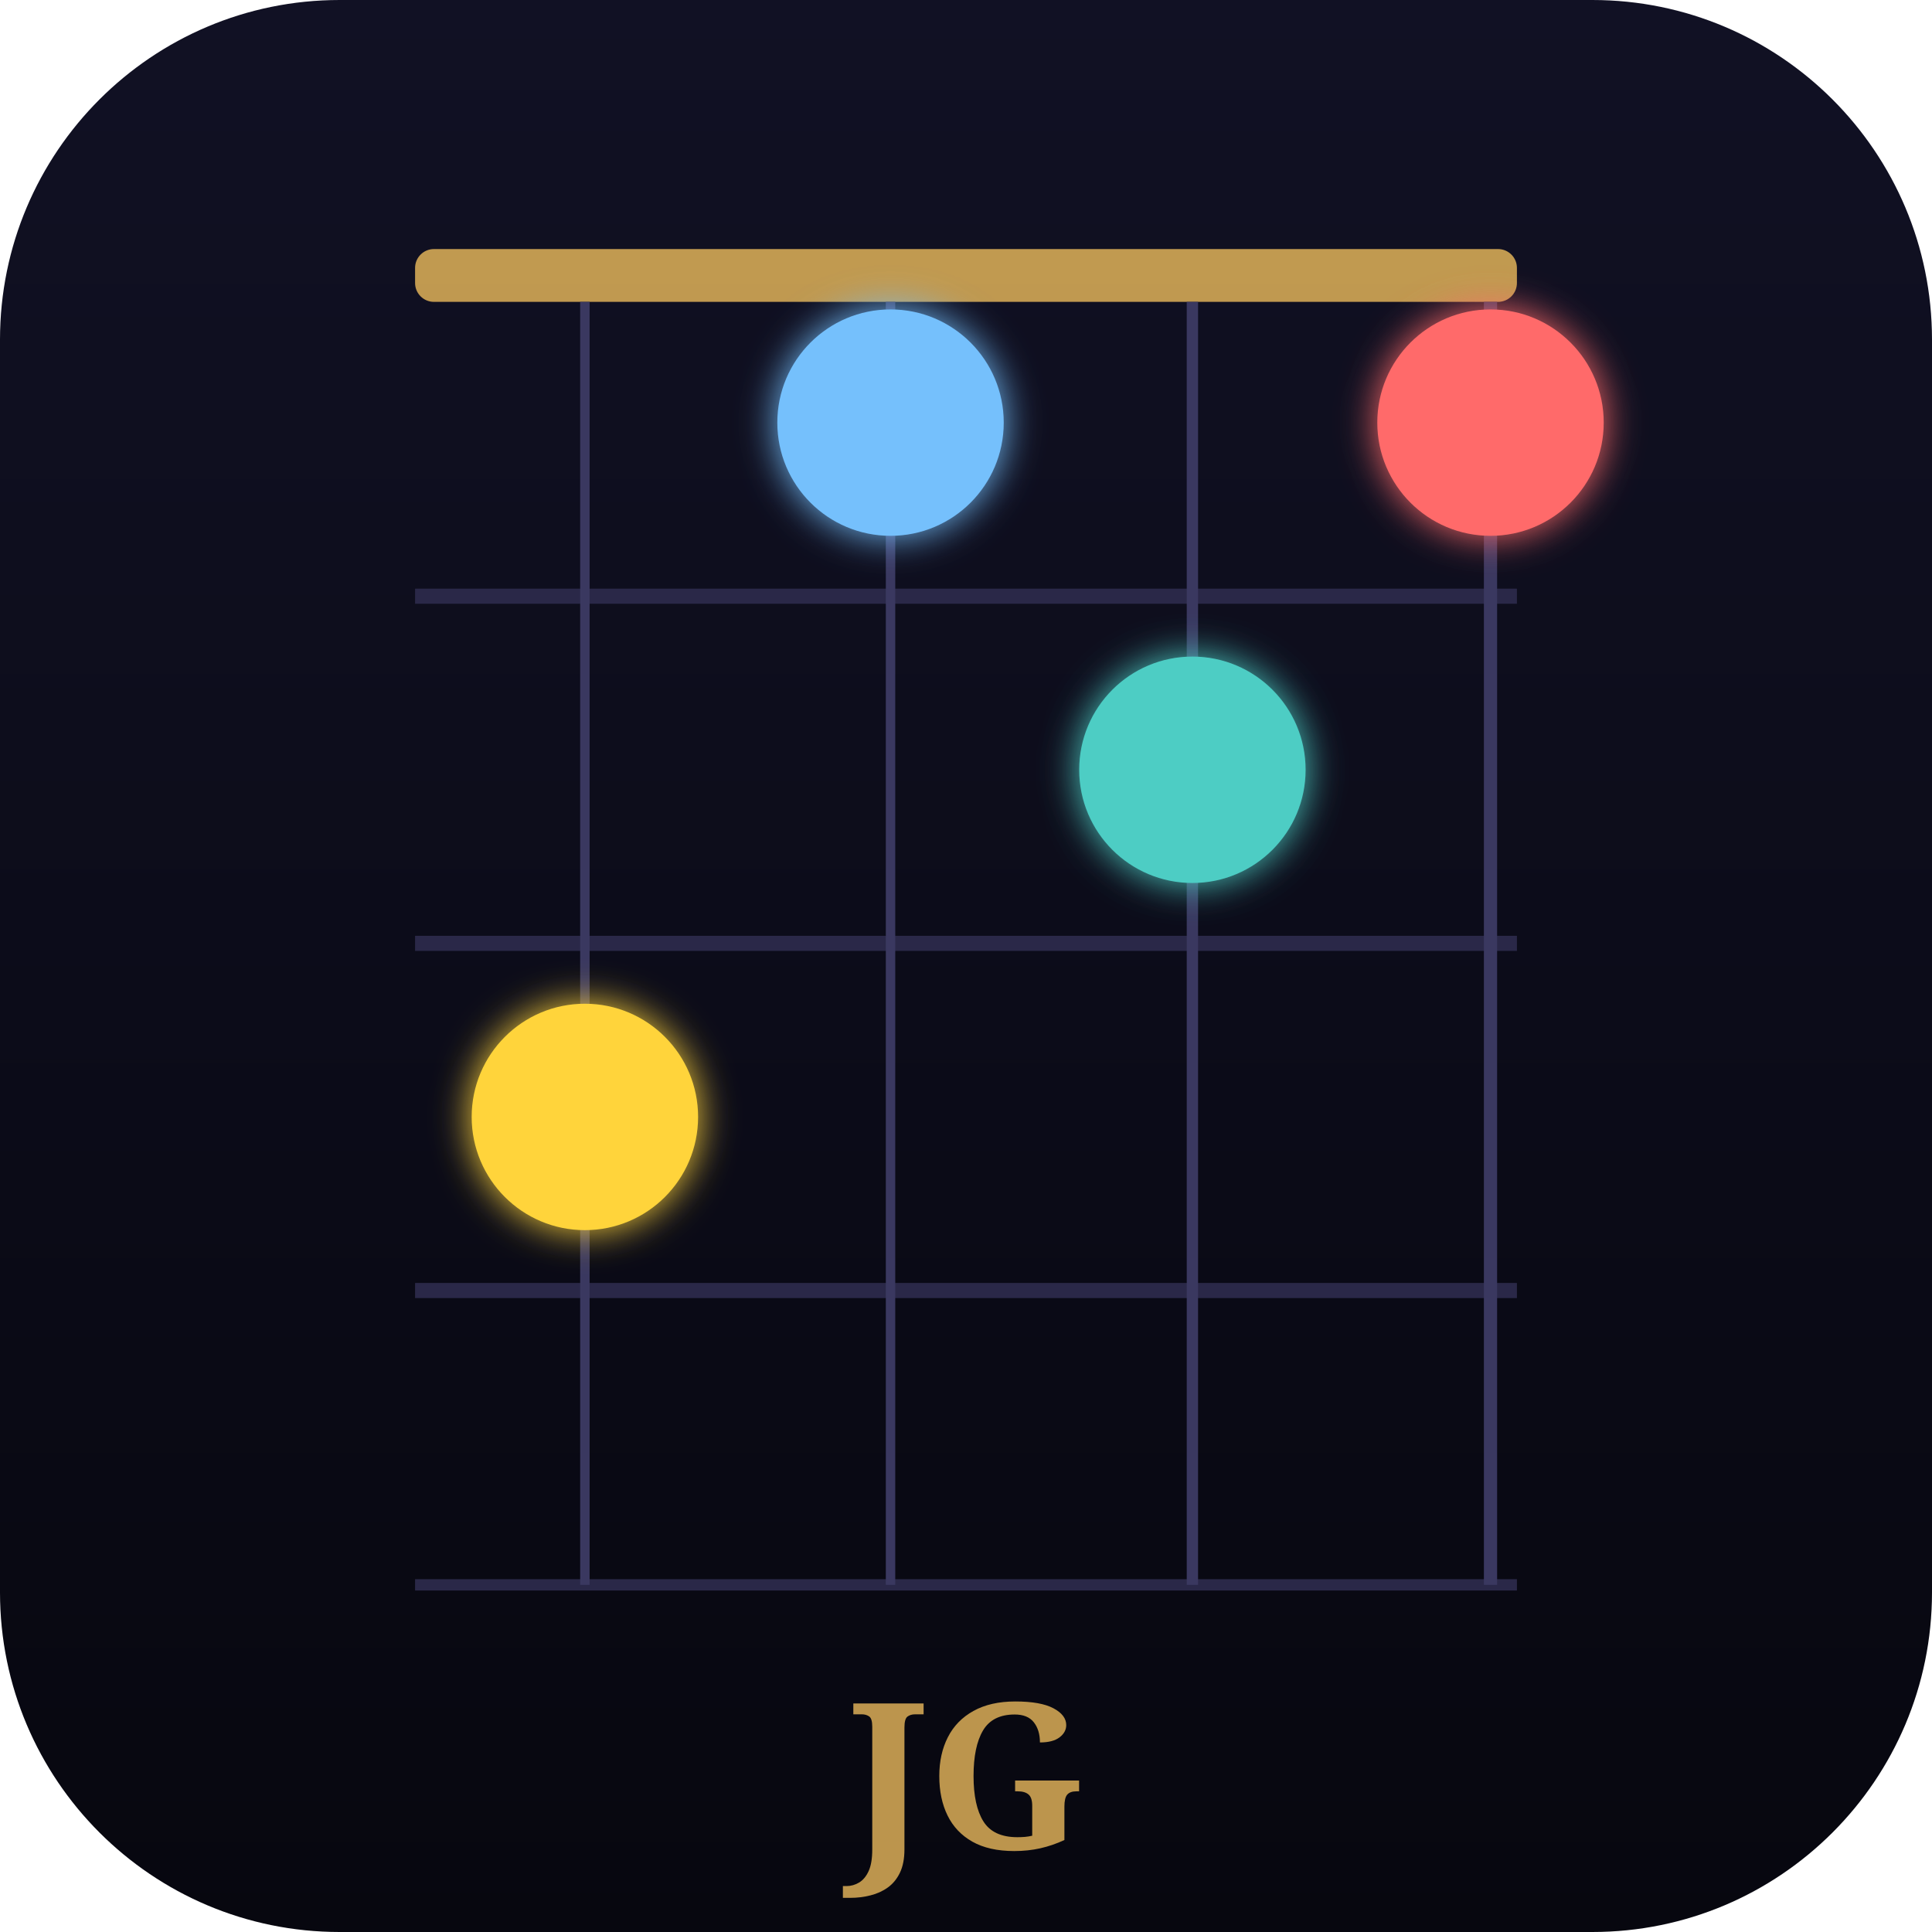
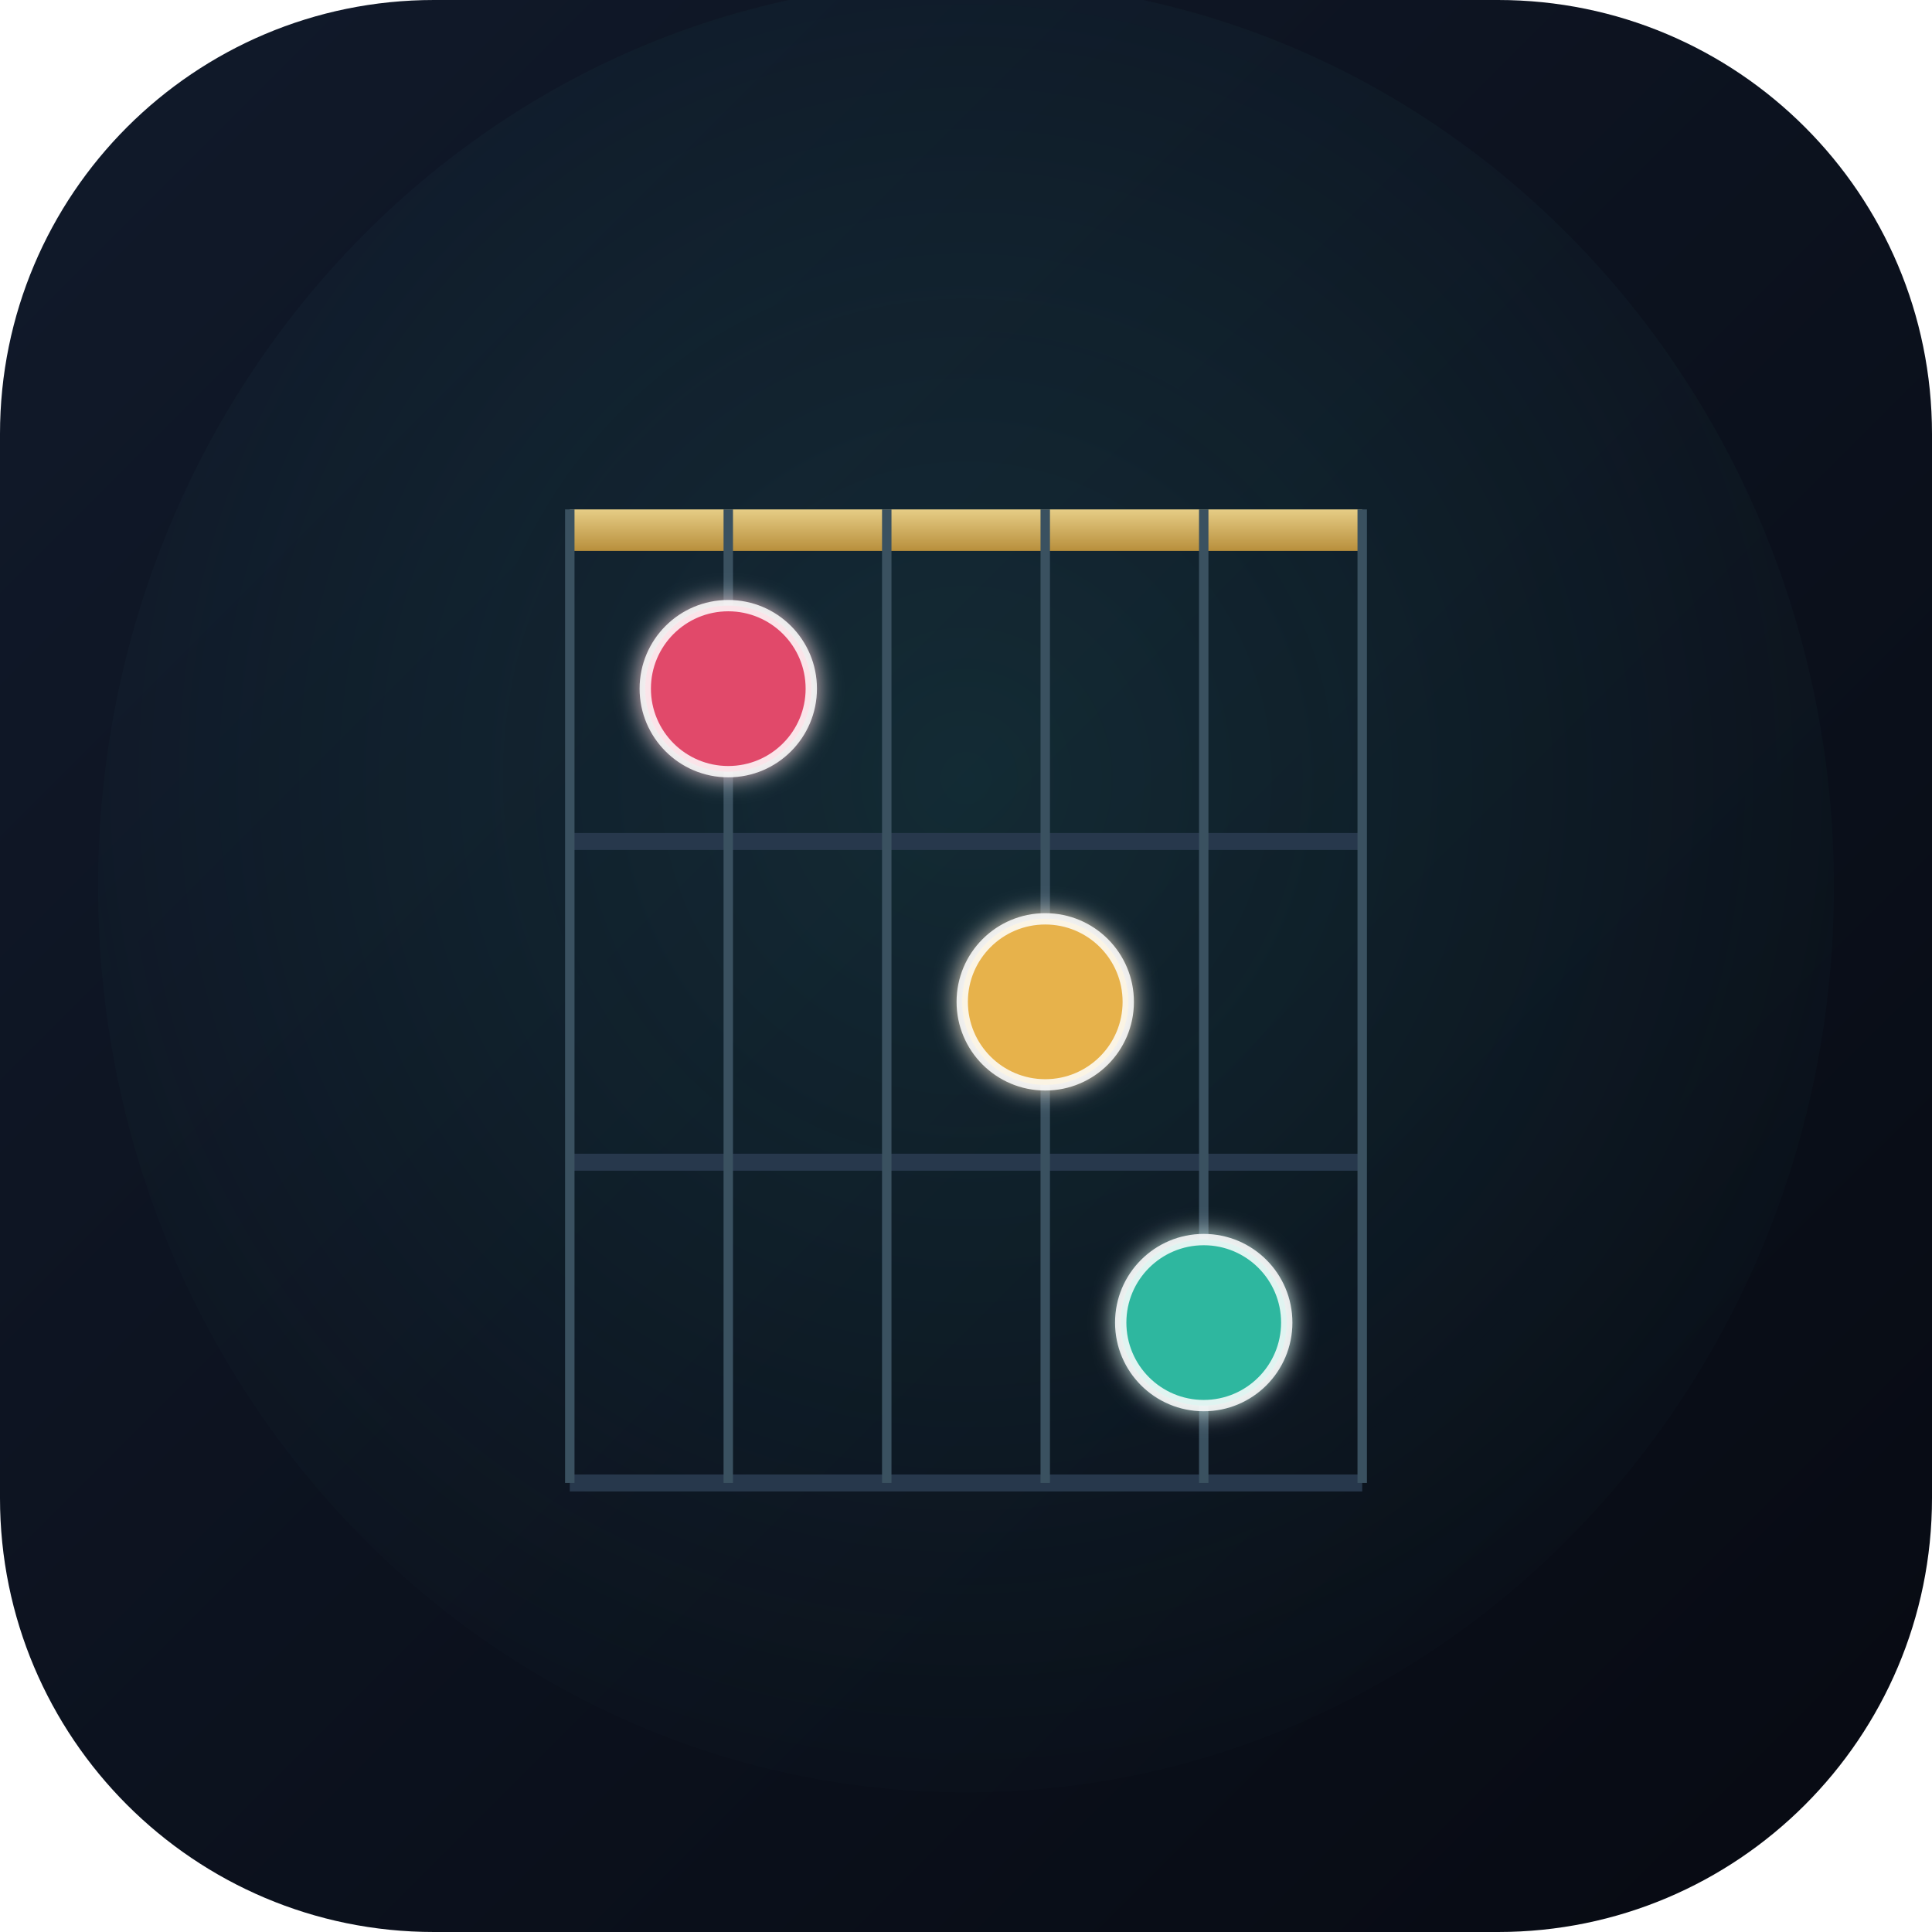
- <svg xmlns="http://www.w3.org/2000/svg" viewBox="0 0 512 512">
+ <svg xmlns="http://www.w3.org/2000/svg" width="1024" height="1024" viewBox="0 0 1024 1024">
  <defs>
-     <linearGradient id="bg" x1="0" y1="0" x2="0" y2="1">
-       <stop offset="0%" stop-color="#111124" />
-       <stop offset="100%" stop-color="#07070f" />
+     <linearGradient id="bg" x1="0" y1="0" x2="1" y2="1">
+       <stop offset="0%" stop-color="#111a2b" />
+       <stop offset="100%" stop-color="#070a12" />
    </linearGradient>
-     <filter id="glow" x="-40%" y="-40%" width="180%" height="180%">
-       <feGaussianBlur stdDeviation="5" result="b" />
+     <radialGradient id="glow" cx="50%" cy="44%" r="60%">
+       <stop offset="0%" stop-color="#3FC9BE" stop-opacity="0.13" />
+       <stop offset="100%" stop-color="#3FC9BE" stop-opacity="0" />
+     </radialGradient>
+     <linearGradient id="nut" x1="0" y1="0" x2="0" y2="1">
+       <stop offset="0%" stop-color="#e6cd86" />
+       <stop offset="100%" stop-color="#b88f3c" />
+     </linearGradient>
+     <filter id="ng" x="-60%" y="-60%" width="220%" height="220%">
+       <feGaussianBlur stdDeviation="6" result="b" />
      <feMerge>
        <feMergeNode in="b" />
        <feMergeNode in="SourceGraphic" />
      </feMerge>
    </filter>
  </defs>
-   <rect width="512" height="512" rx="90" fill="url(#bg)" />
-   <rect x="110" y="66" width="292" height="14" rx="5" fill="#d4a855" opacity="0.9" />
-   <line x1="110" y1="158" x2="402" y2="158" stroke="#2a2848" stroke-width="4" />
-   <line x1="110" y1="250" x2="402" y2="250" stroke="#2a2848" stroke-width="4" />
-   <line x1="110" y1="342" x2="402" y2="342" stroke="#2a2848" stroke-width="4" />
-   <line x1="110" y1="420" x2="402" y2="420" stroke="#2a2848" stroke-width="3" />
-   <line x1="155" y1="80" x2="155" y2="420" stroke="#3a3860" stroke-width="2.5" />
-   <line x1="236" y1="80" x2="236" y2="420" stroke="#3a3860" stroke-width="2.5" />
-   <line x1="316" y1="80" x2="316" y2="420" stroke="#3a3860" stroke-width="3" />
-   <line x1="395" y1="80" x2="395" y2="420" stroke="#3a3860" stroke-width="3.5" />
-   <circle cx="395" cy="112" r="30" fill="#FF6B6B" filter="url(#glow)" />
-   <circle cx="316" cy="204" r="30" fill="#4ECDC4" filter="url(#glow)" />
-   <circle cx="236" cy="112" r="30" fill="#74C0FC" filter="url(#glow)" />
-   <circle cx="155" cy="296" r="30" fill="#FFD43B" filter="url(#glow)" />
-   <text x="256" y="490" text-anchor="middle" fill="#d4a855" font-family="Georgia,serif" font-size="54" font-weight="700" opacity="0.88">JG</text>
+   <rect width="1024" height="1024" rx="230" fill="url(#bg)" />
+   <ellipse cx="512" cy="470" rx="460" ry="480" fill="url(#glow)" />
+   <rect x="302" y="270" width="420" height="22" fill="url(#nut)" />
+   <g stroke="#27384c" stroke-width="9">
+     <line x1="302" y1="446" x2="722" y2="446" />
+     <line x1="302" y1="616" x2="722" y2="616" />
+     <line x1="302" y1="786" x2="722" y2="786" />
+   </g>
+   <g stroke="#3a5160" stroke-width="5">
+     <line x1="302" y1="270" x2="302" y2="786" />
+     <line x1="386" y1="270" x2="386" y2="786" />
+     <line x1="470" y1="270" x2="470" y2="786" />
+     <line x1="554" y1="270" x2="554" y2="786" />
+     <line x1="638" y1="270" x2="638" y2="786" />
+     <line x1="722" y1="270" x2="722" y2="786" />
+   </g>
+   <g filter="url(#ng)" stroke="rgba(255,255,255,0.85)" stroke-width="6">
+     <circle cx="386" cy="365" r="44" fill="#E1496B" />
+     <circle cx="554" cy="531" r="44" fill="#E7B24C" />
+     <circle cx="638" cy="701" r="44" fill="#2FB79F" />
+   </g>
</svg>
